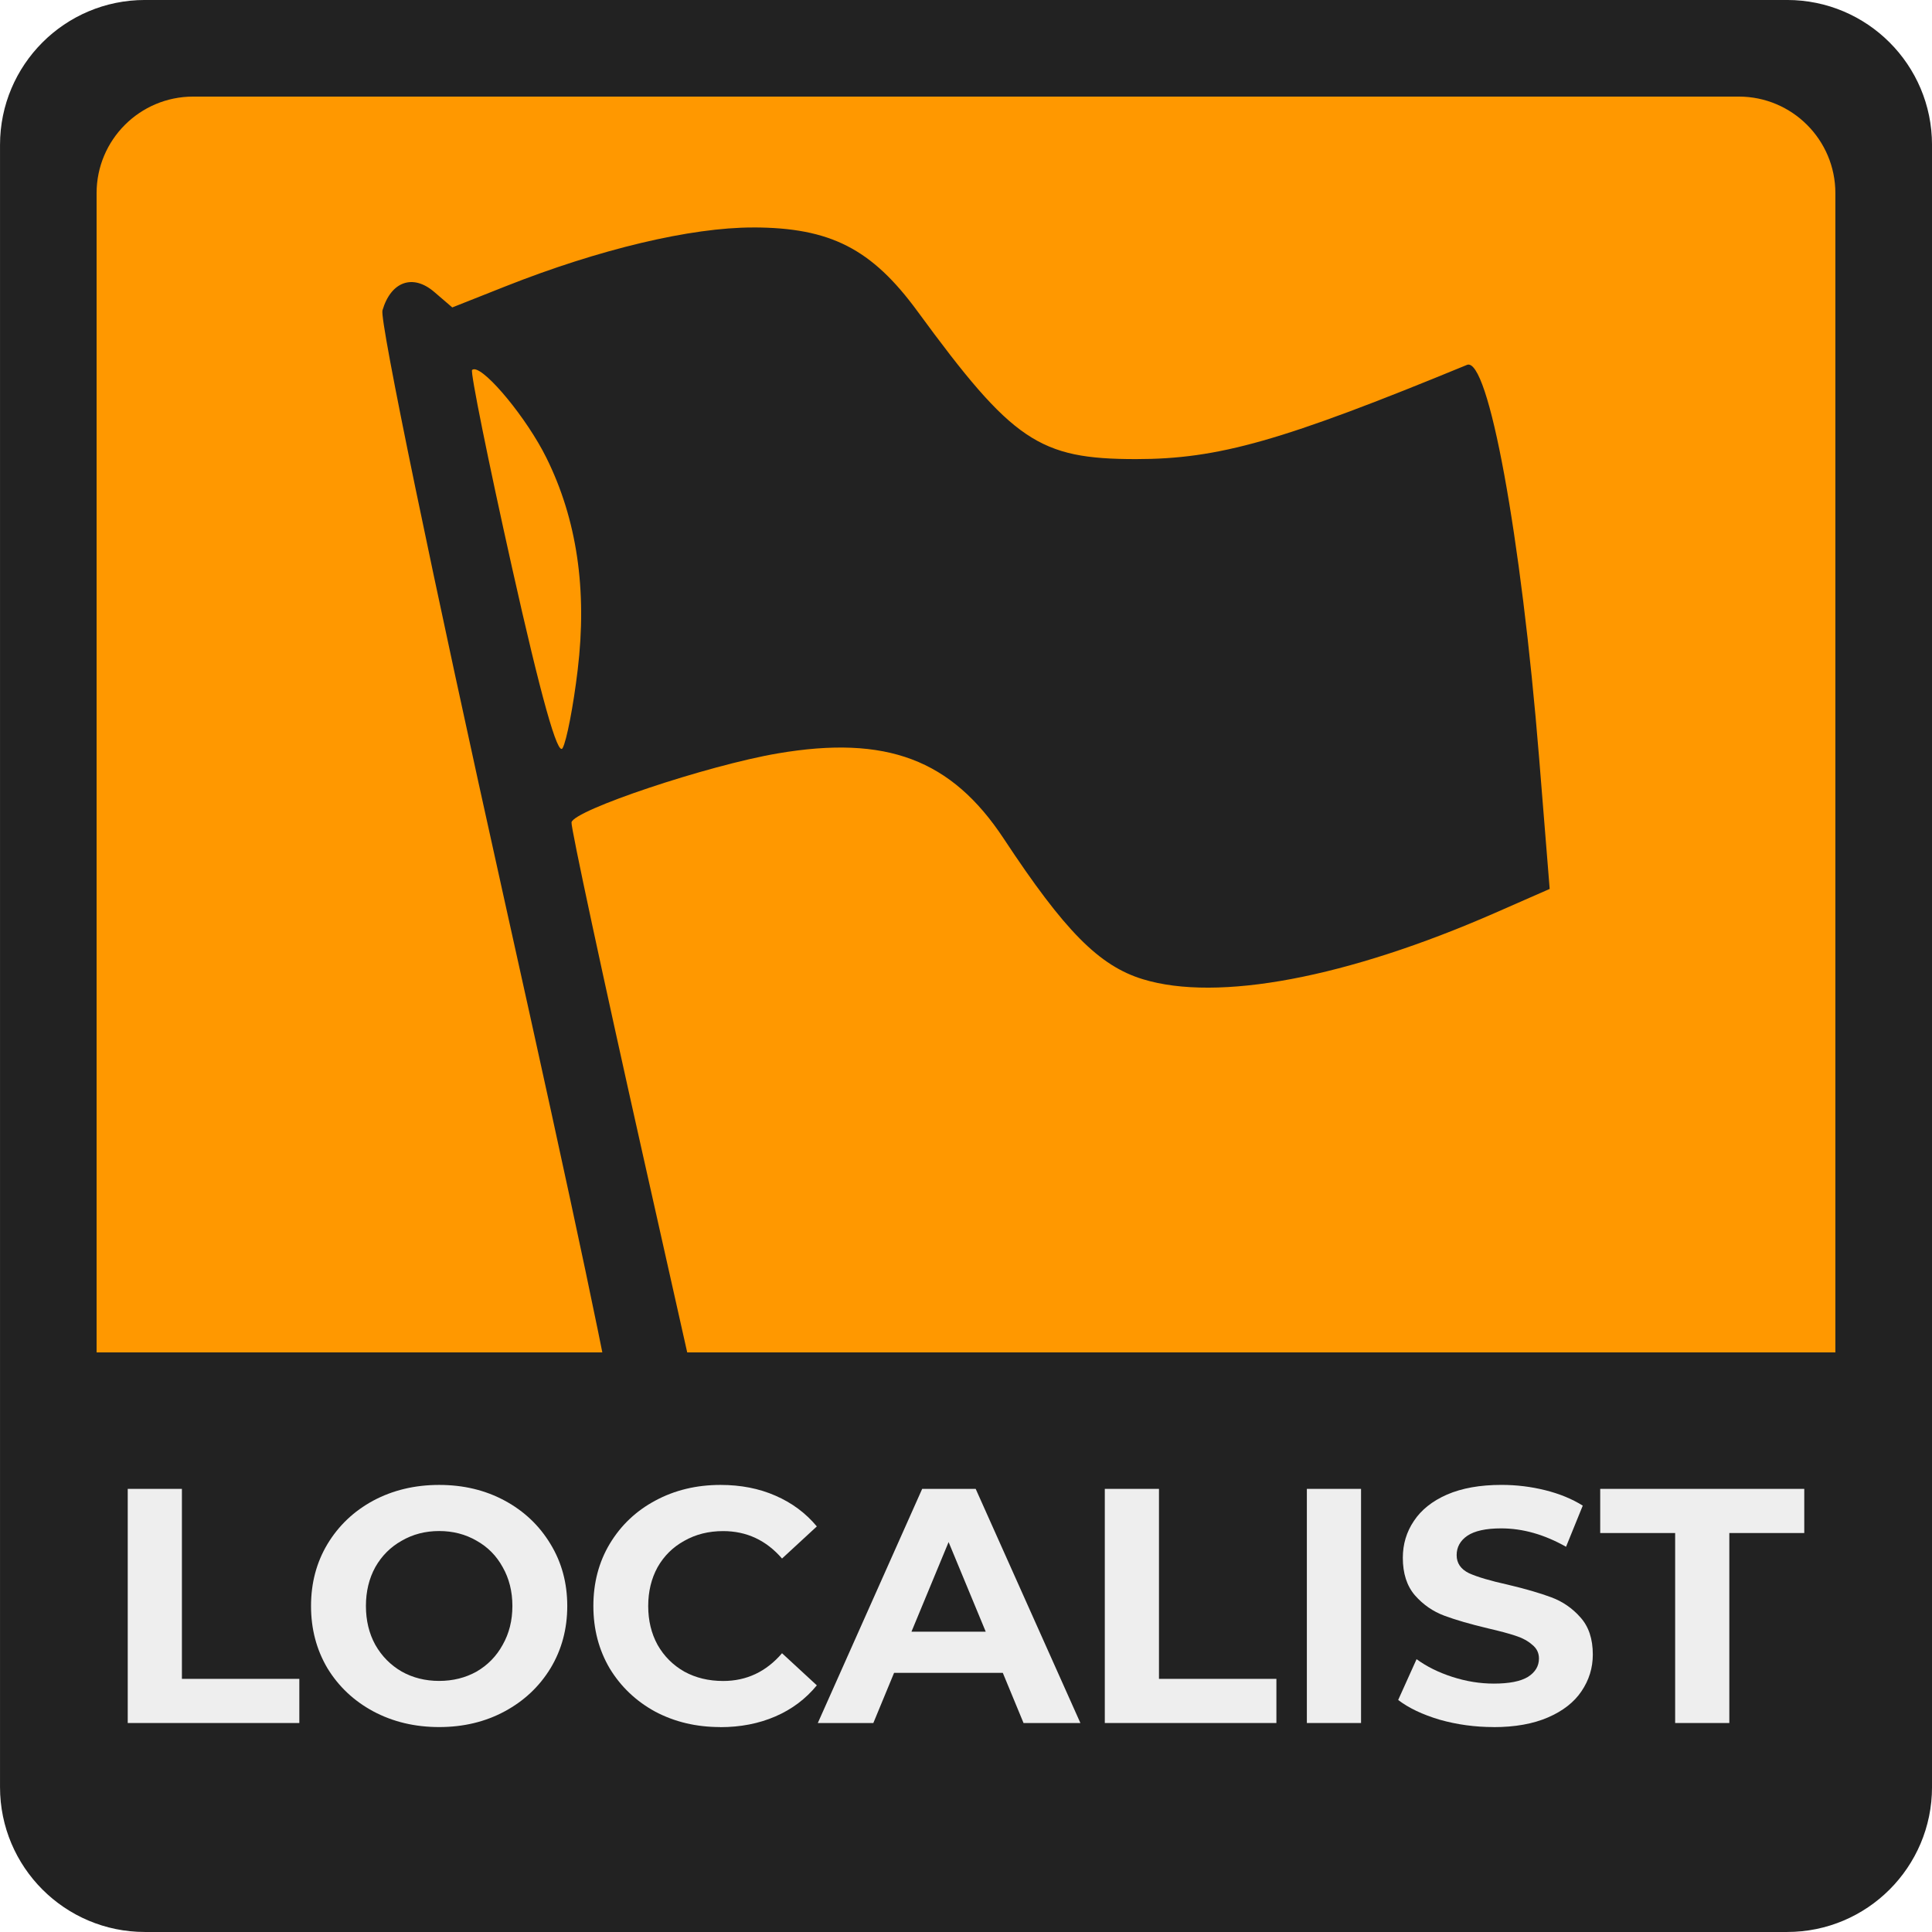
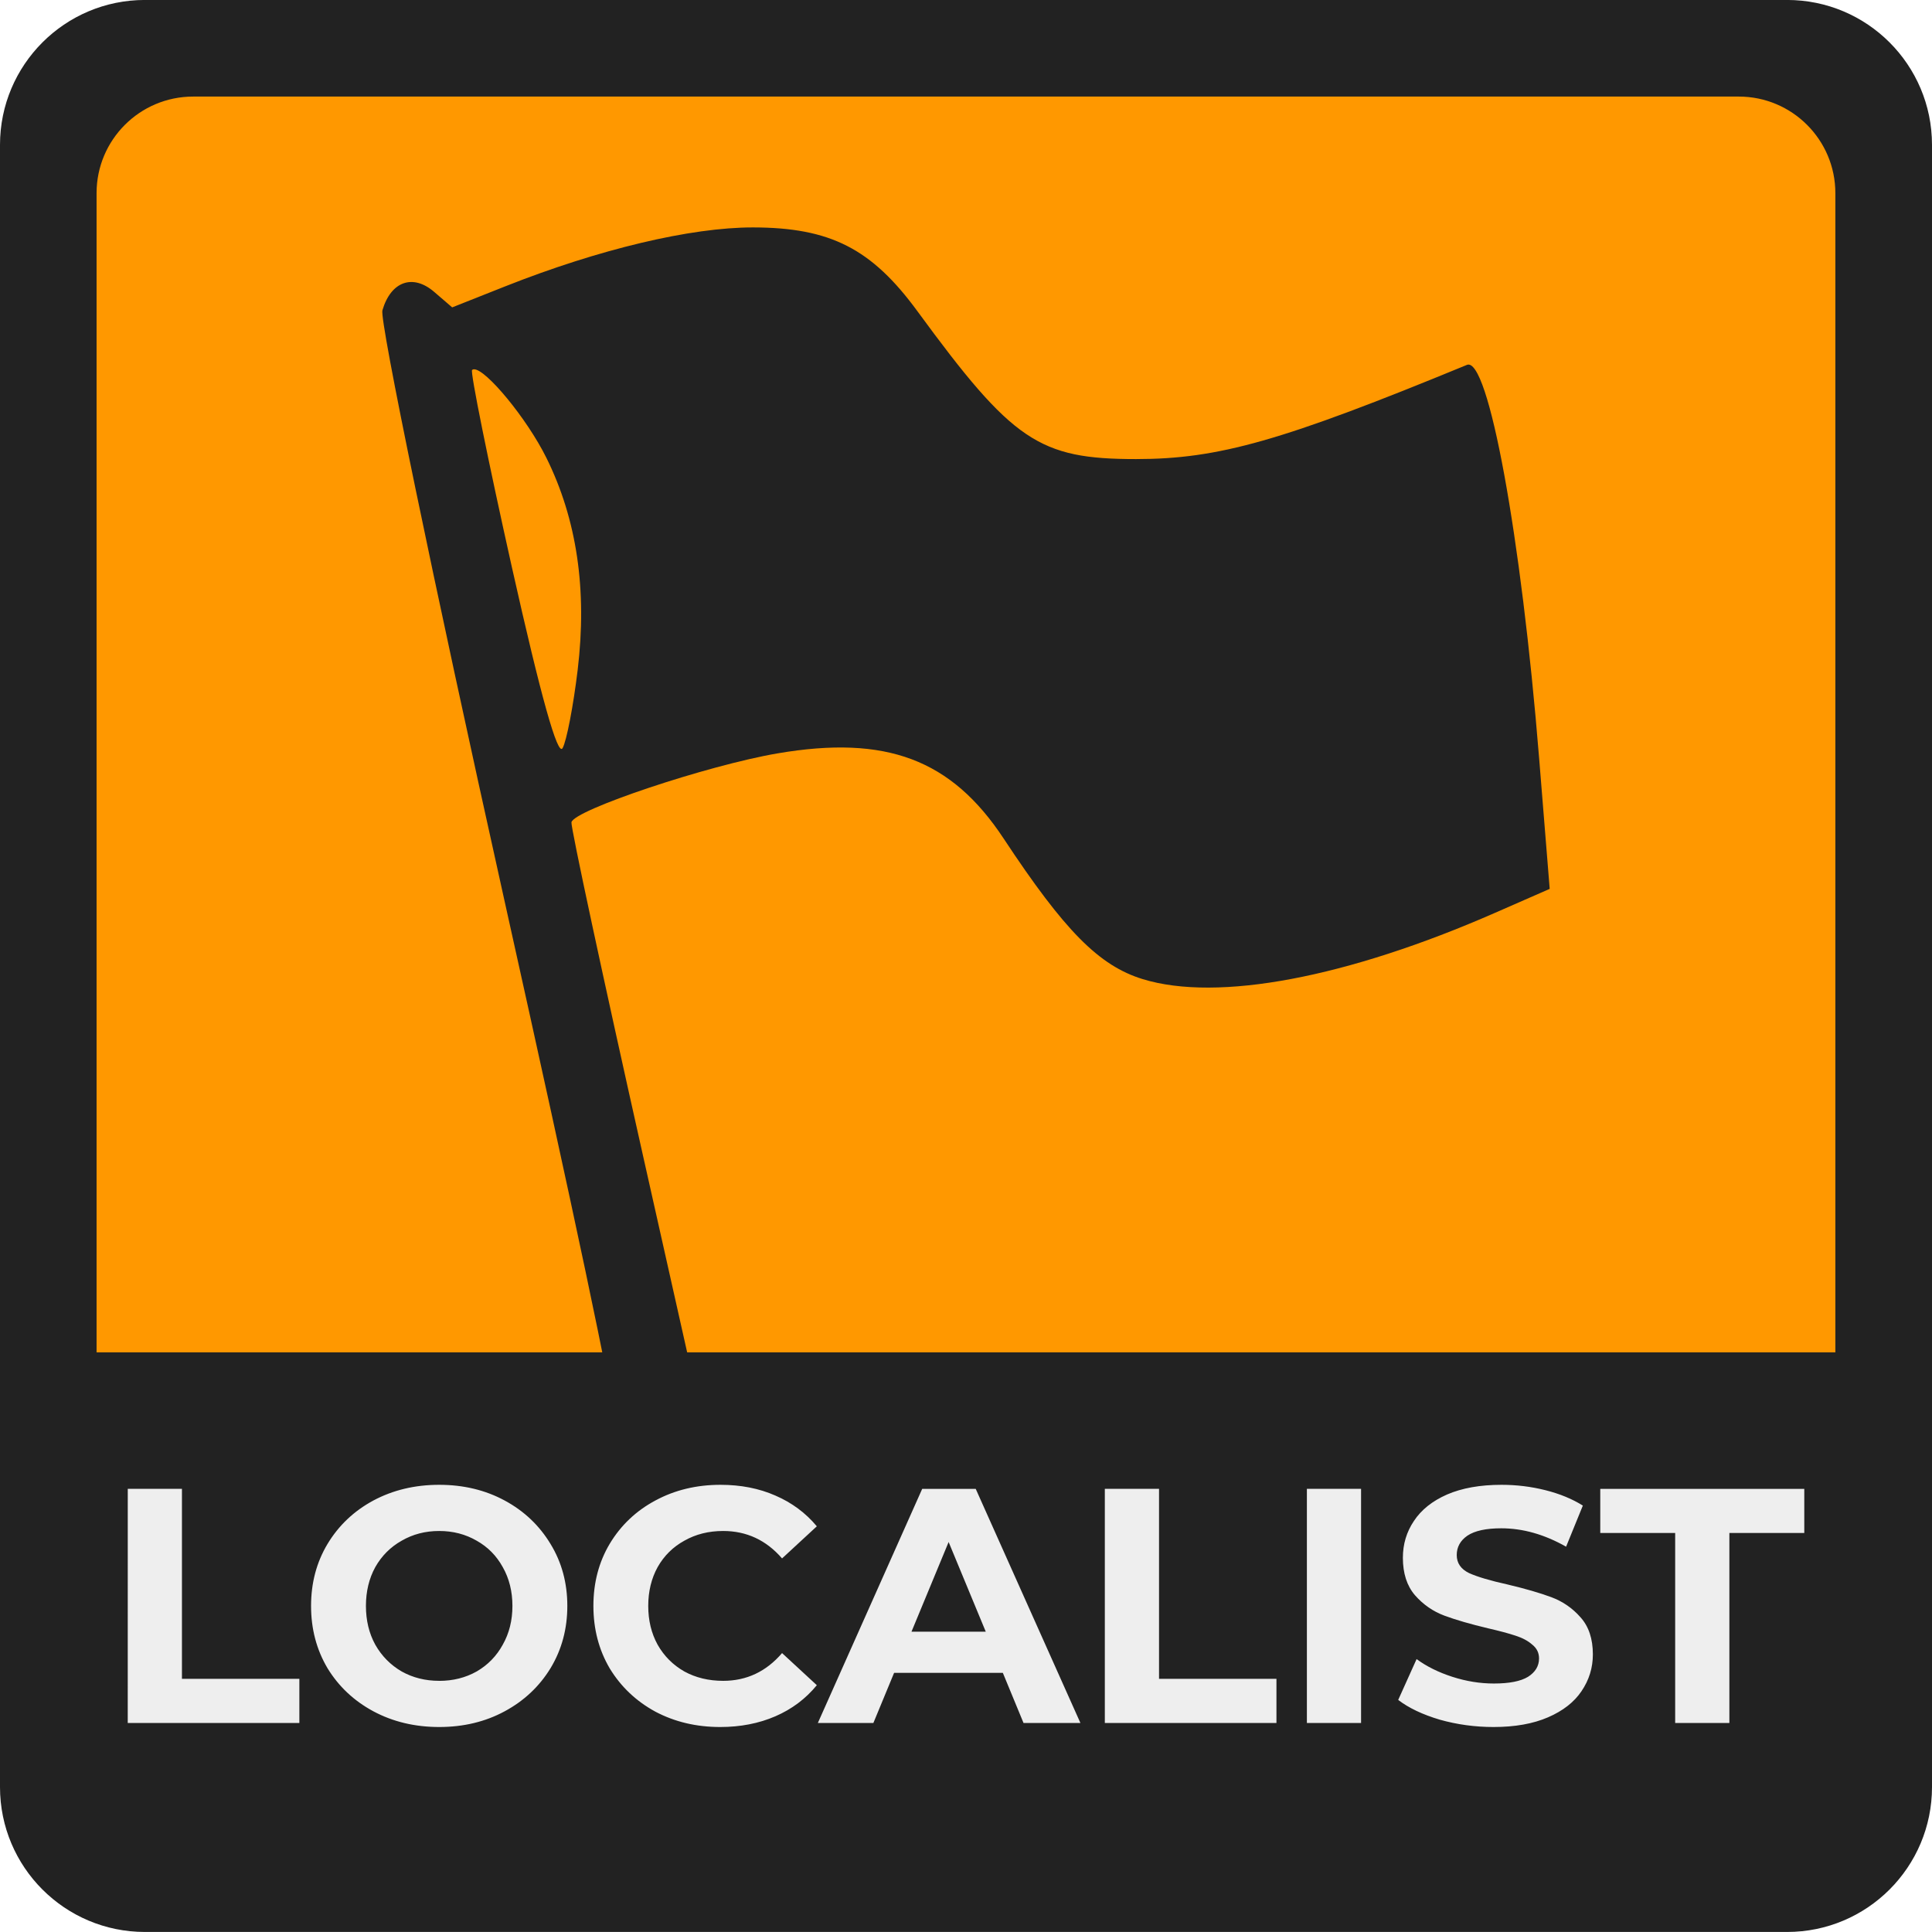
- <svg xmlns="http://www.w3.org/2000/svg" width="200" height="200" viewBox="0 0 52.917 52.917" version="1.1" id="svg8">
-   <defs id="defs2">
-     <rect x="-245.969" y="131.259" width="80.635" height="17.025" id="rect849" />
-     <rect x="-245.595" y="131.914" width="67.042" height="19.615" id="rect858" />
+ <svg xmlns="http://www.w3.org/2000/svg" width="200" height="200" viewBox="0 0 52.917 52.917">
+   <defs>
+     <path id="a" d="M-245.969 131.259h80.635v17.025h-80.635z" />
  </defs>
-   <g id="layer1" transform="translate(249.8045,-91.40947)">
-     <rect y="91.409" x="-249.804" height="52.917" width="52.917" id="rect5238-5" style="fill:#222222;fill-opacity:1;fill-rule:nonzero;stroke:none;stroke-width:0.5;stroke-linecap:butt;stroke-linejoin:round;stroke-miterlimit:4;stroke-dasharray:none;stroke-dashoffset:0;stroke-opacity:0.909;paint-order:normal" rx="3.969" ry="3.969" />
-     <rect style="fill:#ff9800;fill-opacity:1;fill-rule:nonzero;stroke:none;stroke-width:0.5;stroke-linecap:butt;stroke-linejoin:round;stroke-miterlimit:4;stroke-dasharray:none;stroke-dashoffset:0;stroke-opacity:0.909;paint-order:normal" id="rect5240-3" width="47.625" height="47.625" x="-247.159" y="94.055" rx="2.646" ry="2.646" />
-     <path style="fill:#222222;fill-opacity:1;stroke-width:1" d="m -229.178,97.639 c 2.114,0.003 3.247,0.581 4.504,2.298 2.607,3.56 3.327,4.047 5.985,4.047 2.262,0 4,-0.495 9.064,-2.58 0.583,-0.24 1.485,4.676 1.977,10.77 l 0.289,3.583 -1.488,0.653 c -4.063,1.781 -7.603,2.448 -9.655,1.82 -1.199,-0.367 -2.14,-1.318 -3.811,-3.851 -1.432,-2.17 -3.214,-2.842 -6.194,-2.333 -1.921,0.328 -5.586,1.554 -5.644,1.888 -0.022,0.123 0.864,4.246 1.967,9.162 l 1.826,8.136 a 18.894,22.503 47.501 0 1 -2.483,-0.246 c -0.245,-1.666 -1.182,-6.089 -3.147,-14.922 -1.967,-8.844 -3.422,-15.876 -3.341,-16.153 0.232,-0.793 0.833,-1.007 1.417,-0.506 l 0.495,0.425 1.456,-0.577 c 2.572,-1.019 5.081,-1.615 6.785,-1.613 z m -7.642,3.885 c -0.022,2.4e-4 -0.04,0.006 -0.054,0.019 -0.053,0.047 0.438,2.478 1.091,5.4 0.795,3.555 1.255,5.196 1.388,4.957 0.11,-0.196 0.296,-1.159 0.413,-2.141 0.264,-2.195 -0.021,-4.126 -0.859,-5.815 -0.534,-1.077 -1.652,-2.425 -1.979,-2.421 z" id="path4773-5" />
-     <path id="path5244-6" d="m -248.349,128.451 v 8.334 c 0,3.078 2.478,5.556 5.556,5.556 h 38.894 c 3.078,0 5.556,-2.478 5.556,-5.556 v -8.334 z" style="fill:#222222;fill-opacity:1;fill-rule:nonzero;stroke:none;stroke-width:0.5;stroke-linecap:butt;stroke-linejoin:round;stroke-miterlimit:4;stroke-dasharray:none;stroke-dashoffset:0;stroke-opacity:0.909;paint-order:normal" />
-     <g aria-label="LOCALIST" transform="matrix(0.8657079,0,0,0.8657079,-34.12954,16.54978)" id="text847" style="font-style:normal;font-weight:normal;font-size:10.583px;line-height:1.25;font-family:sans-serif;white-space:pre;shape-inside:url(#rect849);fill:#eeeeee;fill-opacity:1;stroke:none;stroke-width:1.155">
-       <path d="m -245.09,133.578 h 1.714 v 6.011 h 3.715 v 1.397 h -5.429 z" style="font-style:normal;font-variant:normal;font-weight:bold;font-stretch:normal;font-family:Montserrat;-inkscape-font-specification:'Montserrat Bold';fill:#eeeeee;fill-opacity:1;stroke-width:1.155" id="path844" />
-       <path d="m -235.237,141.114 q -1.154,0 -2.085,-0.497 -0.921,-0.497 -1.45,-1.365 -0.519,-0.878 -0.519,-1.968 0,-1.09 0.519,-1.958 0.529,-0.878 1.45,-1.376 0.931,-0.497 2.085,-0.497 1.154,0 2.074,0.497 0.921,0.497 1.45,1.376 0.529,0.868 0.529,1.958 0,1.09 -0.529,1.968 -0.529,0.868 -1.45,1.365 -0.921,0.497 -2.074,0.497 z m 0,-1.46 q 0.656,0 1.185,-0.296 0.529,-0.307 0.825,-0.847 0.307,-0.54 0.307,-1.228 0,-0.688 -0.307,-1.228 -0.296,-0.54 -0.825,-0.836 -0.529,-0.307 -1.185,-0.307 -0.656,0 -1.185,0.307 -0.529,0.296 -0.836,0.836 -0.296,0.54 -0.296,1.228 0,0.688 0.296,1.228 0.307,0.54 0.836,0.847 0.529,0.296 1.185,0.296 z" style="font-style:normal;font-variant:normal;font-weight:bold;font-stretch:normal;font-family:Montserrat;-inkscape-font-specification:'Montserrat Bold';fill:#eeeeee;fill-opacity:1;stroke-width:1.155" id="path846" />
-       <path d="m -226.347,141.114 q -1.132,0 -2.053,-0.487 -0.91,-0.497 -1.439,-1.365 -0.519,-0.878 -0.519,-1.979 0,-1.101 0.519,-1.968 0.529,-0.878 1.439,-1.365 0.921,-0.497 2.064,-0.497 0.963,0 1.736,0.339 0.783,0.339 1.312,0.974 l -1.101,1.016 q -0.751,-0.868 -1.863,-0.868 -0.688,0 -1.228,0.307 -0.54,0.296 -0.847,0.836 -0.296,0.54 -0.296,1.228 0,0.688 0.296,1.228 0.307,0.54 0.847,0.847 0.54,0.296 1.228,0.296 1.111,0 1.863,-0.878 l 1.101,1.016 q -0.529,0.646 -1.312,0.984 -0.783,0.339 -1.746,0.339 z" style="font-style:normal;font-variant:normal;font-weight:bold;font-stretch:normal;font-family:Montserrat;-inkscape-font-specification:'Montserrat Bold';fill:#eeeeee;fill-opacity:1;stroke-width:1.155" id="path848" />
-       <path d="m -217.404,139.399 h -3.44 l -0.656,1.587 h -1.757 l 3.302,-7.408 h 1.693 l 3.313,7.408 h -1.799 z m -0.54,-1.302 -1.175,-2.836 -1.175,2.836 z" style="font-style:normal;font-variant:normal;font-weight:bold;font-stretch:normal;font-family:Montserrat;-inkscape-font-specification:'Montserrat Bold';fill:#eeeeee;fill-opacity:1;stroke-width:1.155" id="path850" />
-       <path d="m -214.177,133.578 h 1.714 v 6.011 h 3.715 v 1.397 h -5.429 z" style="font-style:normal;font-variant:normal;font-weight:bold;font-stretch:normal;font-family:Montserrat;-inkscape-font-specification:'Montserrat Bold';fill:#eeeeee;fill-opacity:1;stroke-width:1.155" id="path852" />
-       <path d="m -207.784,133.578 h 1.714 v 7.408 h -1.714 z" style="font-style:normal;font-variant:normal;font-weight:bold;font-stretch:normal;font-family:Montserrat;-inkscape-font-specification:'Montserrat Bold';fill:#eeeeee;fill-opacity:1;stroke-width:1.155" id="path854" />
-       <path d="m -201.879,141.114 q -0.878,0 -1.704,-0.233 -0.815,-0.243 -1.312,-0.624 l 0.582,-1.291 q 0.476,0.349 1.132,0.561 0.656,0.212 1.312,0.212 0.73,0 1.079,-0.212 0.349,-0.222 0.349,-0.582 0,-0.265 -0.212,-0.434 -0.201,-0.18 -0.529,-0.286 -0.318,-0.106 -0.868,-0.233 -0.847,-0.201 -1.386,-0.402 -0.54,-0.201 -0.931,-0.646 -0.381,-0.445 -0.381,-1.185 0,-0.646 0.349,-1.164 0.349,-0.529 1.048,-0.836 0.709,-0.307 1.725,-0.307 0.709,0 1.386,0.169 0.677,0.169 1.185,0.487 l -0.529,1.302 q -1.027,-0.582 -2.053,-0.582 -0.72,0 -1.069,0.233 -0.339,0.233 -0.339,0.614 0,0.381 0.392,0.572 0.402,0.18 1.217,0.36 0.847,0.201 1.386,0.402 0.54,0.201 0.921,0.635 0.392,0.434 0.392,1.175 0,0.635 -0.36,1.164 -0.349,0.519 -1.058,0.826 -0.709,0.307 -1.725,0.307 z" style="font-style:normal;font-variant:normal;font-weight:bold;font-stretch:normal;font-family:Montserrat;-inkscape-font-specification:'Montserrat Bold';fill:#eeeeee;fill-opacity:1;stroke-width:1.155" id="path856" />
-       <path d="m -196.132,134.975 h -2.371 v -1.397 h 6.456 v 1.397 h -2.371 v 6.011 h -1.714 z" style="font-style:normal;font-variant:normal;font-weight:bold;font-stretch:normal;font-family:Montserrat;-inkscape-font-specification:'Montserrat Bold';fill:#eeeeee;fill-opacity:1;stroke-width:1.155" id="path858" />
+   <g transform="translate(249.804 -91.41)">
+     <rect y="91.409" x="-249.804" height="52.917" width="52.917" style="fill:#222;fill-opacity:1;fill-rule:nonzero;stroke:none;stroke-width:.5;stroke-linecap:butt;stroke-linejoin:round;stroke-miterlimit:4;stroke-dasharray:none;stroke-dashoffset:0;stroke-opacity:.909;paint-order:normal" rx="3.969" ry="3.969" />
+     <rect style="fill:#ff9800;fill-opacity:1;fill-rule:nonzero;stroke:none;stroke-width:.5;stroke-linecap:butt;stroke-linejoin:round;stroke-miterlimit:4;stroke-dasharray:none;stroke-dashoffset:0;stroke-opacity:.909;paint-order:normal" width="47.625" height="47.625" x="-247.159" y="94.055" rx="2.646" ry="2.646" />
+     <path style="fill:#222;fill-opacity:1;stroke-width:1" d="M-229.178 97.639c2.114.003 3.247.58 4.504 2.298 2.607 3.56 3.327 4.047 5.985 4.047 2.262 0 4-.495 9.064-2.58.583-.24 1.485 4.675 1.977 10.77l.29 3.582-1.49.653c-4.062 1.781-7.602 2.448-9.654 1.82-1.2-.368-2.14-1.319-3.812-3.851-1.432-2.17-3.214-2.842-6.194-2.333-1.921.328-5.585 1.554-5.644 1.888-.022.124.864 4.246 1.967 9.162l1.826 8.136a18.894 22.503 47.5 0 1-2.483-.246c-.245-1.666-1.183-6.089-3.148-14.922-1.967-8.843-3.421-15.876-3.34-16.153.232-.793.833-1.008 1.417-.506l.494.425 1.456-.577c2.573-1.019 5.081-1.615 6.785-1.613zm-7.642 3.885a.078.078 0 0 0-.054.02c-.054.047.437 2.477 1.09 5.4.796 3.555 1.256 5.196 1.389 4.957.11-.196.295-1.16.413-2.14.264-2.195-.021-4.127-.859-5.816-.534-1.076-1.652-2.425-1.979-2.42z" />
+     <path d="M-248.35 128.451v8.335a5.544 5.544 0 0 0 5.557 5.556h38.894a5.544 5.544 0 0 0 5.556-5.556v-8.335z" style="fill:#222;fill-opacity:1;fill-rule:nonzero;stroke:none;stroke-width:.5;stroke-linecap:butt;stroke-linejoin:round;stroke-miterlimit:4;stroke-dasharray:none;stroke-dashoffset:0;stroke-opacity:.909;paint-order:normal" />
+     <g aria-label="LOCALIST" transform="matrix(.8657 0 0 .8657 -34.13 16.55)" style="font-style:normal;font-weight:400;font-size:10.583px;line-height:1.25;font-family:sans-serif;white-space:pre;shape-inside:url(#a);fill:#eee;fill-opacity:1;stroke:none;stroke-width:1.155">
+       <path d="M-245.09 133.578h1.714v6.012h3.715v1.397h-5.43zM-235.237 141.114q-1.154 0-2.085-.498-.921-.497-1.45-1.365-.519-.878-.519-1.968 0-1.09.519-1.958.529-.879 1.45-1.376.931-.498 2.085-.498 1.153 0 2.074.498.92.497 1.45 1.376.53.868.53 1.958 0 1.09-.53 1.968-.53.868-1.45 1.365-.92.498-2.074.498zm0-1.46q.656 0 1.185-.297.53-.307.826-.847.306-.54.306-1.227 0-.688-.306-1.228-.297-.54-.826-.836-.53-.307-1.185-.307-.656 0-1.186.307-.529.296-.836.836-.296.54-.296 1.228t.296 1.227q.307.54.836.847.53.296 1.186.296zM-226.347 141.114q-1.133 0-2.053-.487-.91-.497-1.44-1.365-.518-.879-.518-1.98 0-1.1.518-1.968.53-.878 1.44-1.365.92-.498 2.063-.498.963 0 1.736.34.783.338 1.312.973l-1.1 1.016q-.752-.868-1.863-.868-.688 0-1.228.307-.54.296-.846.836-.297.54-.297 1.228t.297 1.227q.306.54.846.847.54.296 1.228.296 1.111 0 1.863-.878l1.1 1.016q-.529.645-1.312.984-.783.339-1.746.339zM-217.404 139.4h-3.44l-.656 1.587h-1.757l3.302-7.408h1.693l3.313 7.408h-1.8zm-.54-1.302-1.175-2.837-1.175 2.837zM-214.177 133.578h1.715v6.012h3.715v1.397h-5.43zM-207.784 133.578h1.714v7.409h-1.714zM-201.879 141.114q-.878 0-1.704-.233-.815-.243-1.312-.624l.582-1.292q.476.35 1.132.561.657.212 1.313.212.73 0 1.08-.212.349-.222.349-.582 0-.264-.212-.434-.201-.18-.53-.285-.317-.106-.867-.233-.847-.201-1.387-.402-.54-.202-.93-.646-.382-.445-.382-1.185 0-.646.35-1.165.349-.529 1.047-.836.71-.307 1.725-.307.71 0 1.387.17t1.185.487l-.53 1.301q-1.026-.582-2.052-.582-.72 0-1.07.233-.338.233-.338.614t.392.571q.402.18 1.217.36.846.201 1.386.402.54.202.92.635.392.434.392 1.175 0 .635-.36 1.164-.349.519-1.058.826-.709.307-1.725.307zM-196.132 134.975h-2.37v-1.396h6.455v1.396h-2.37v6.012h-1.715z" style="font-style:normal;font-variant:normal;font-weight:700;font-stretch:normal;font-family:Montserrat;-inkscape-font-specification:'Montserrat Bold';fill:#eee;fill-opacity:1;stroke-width:1.155" />
    </g>
  </g>
</svg>
